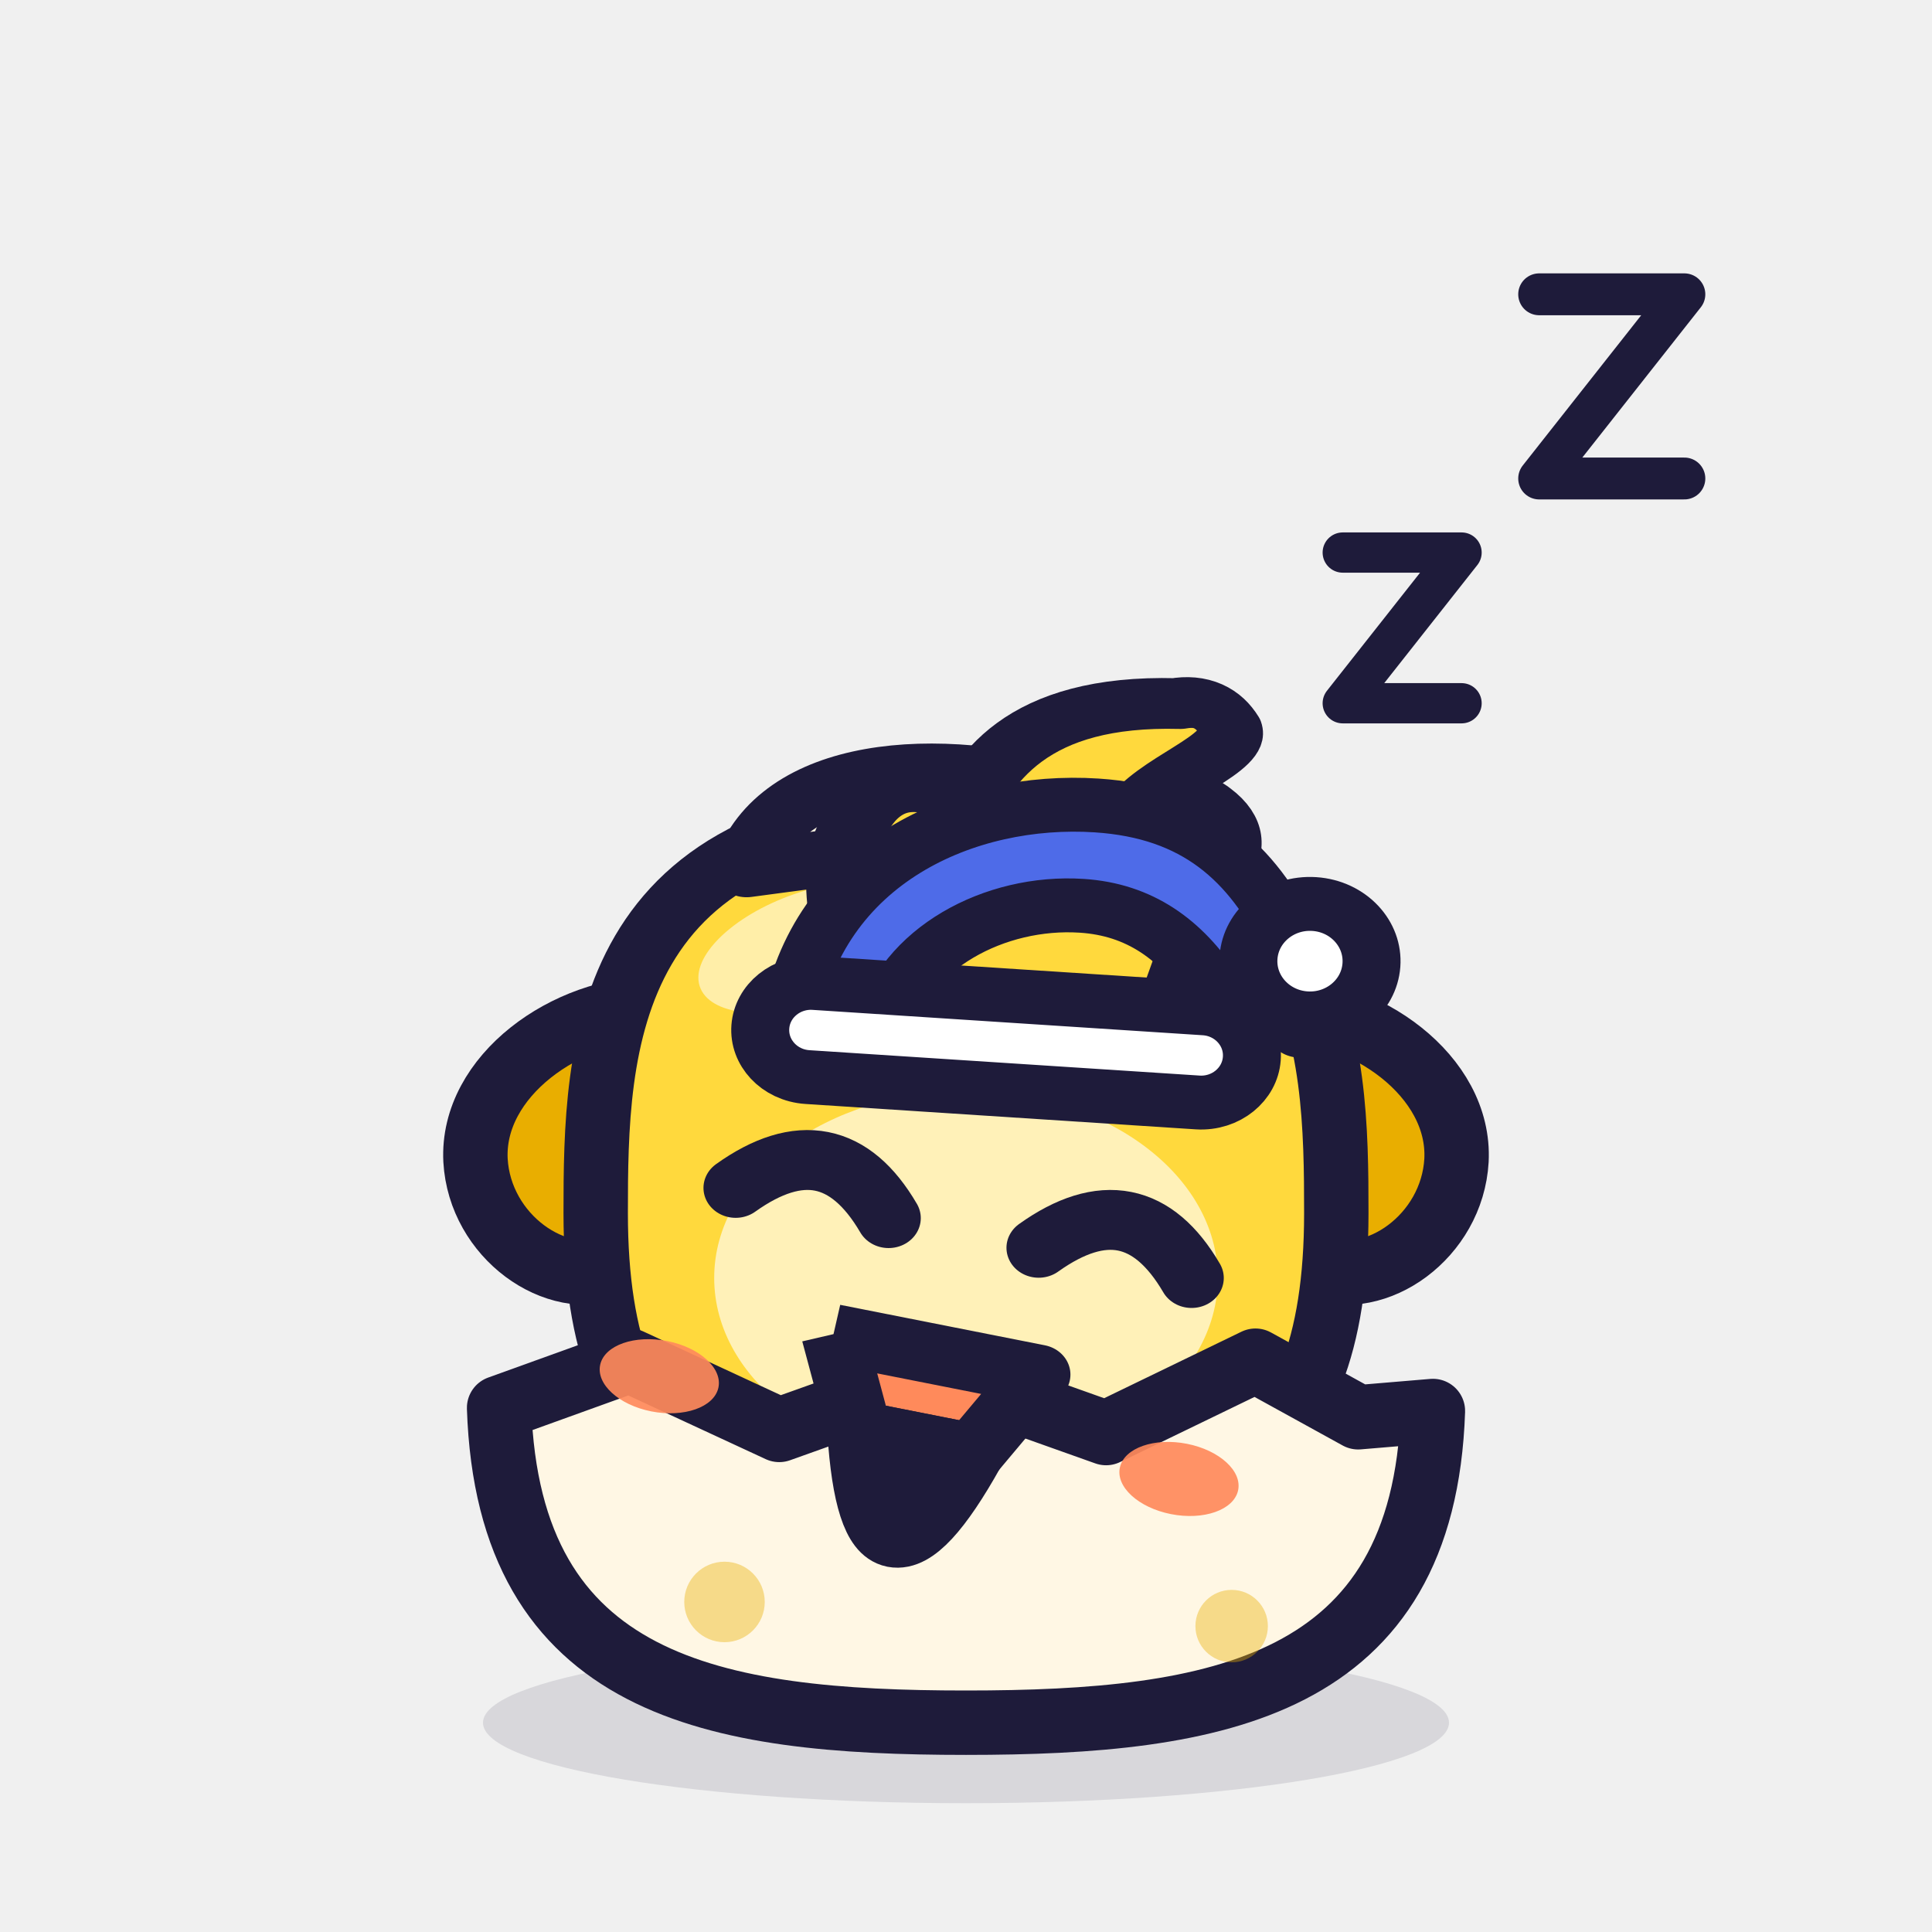
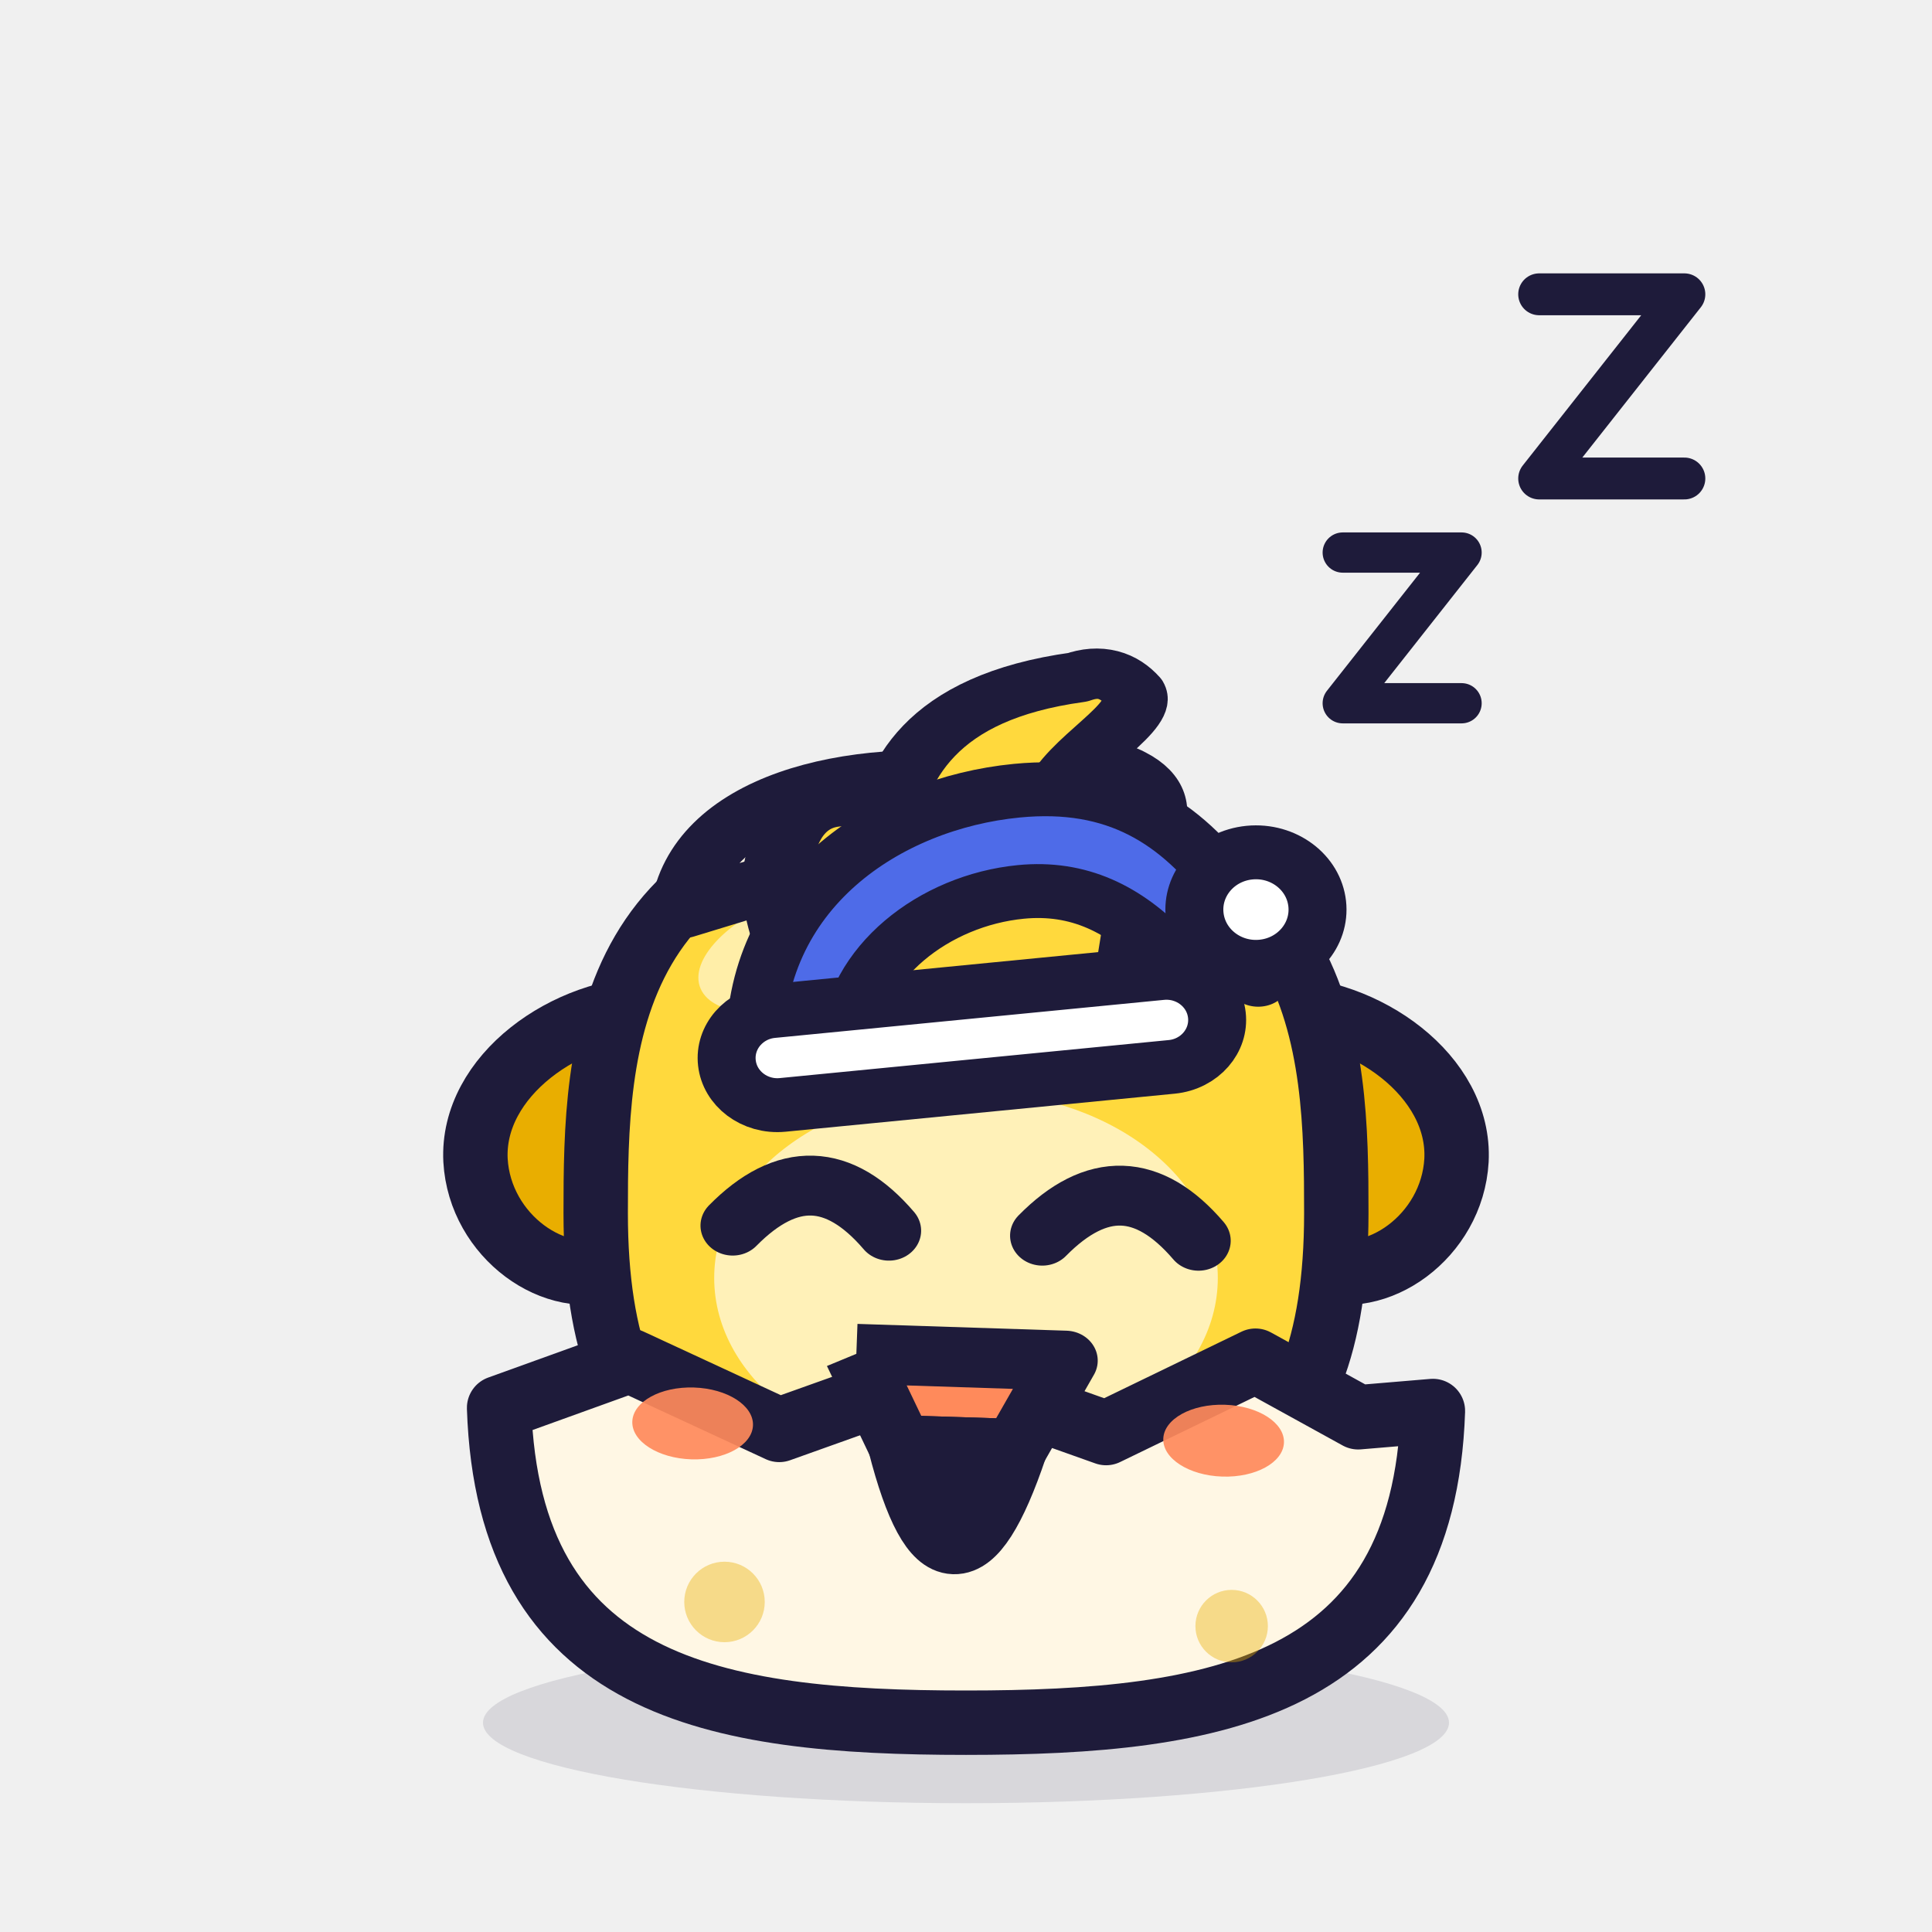
<svg xmlns="http://www.w3.org/2000/svg" viewBox="0 0 240 240" width="240" height="240" role="img" aria-label="Pip v2 B Bolt · hatchling · sleepy 3">
  <g id="shadow">
    <ellipse cx="120" cy="214" rx="60" ry="10" fill="#1E1B3A" opacity="0.12" />
  </g>
  <g id="tail" opacity="0" />
  <g id="wing_l" fill="#E9AE00" stroke="#1E1B3A" stroke-width="8" stroke-linejoin="round">
    <path d="M 7.02 -17.5 C -4.05 -17.5 -15.93 -9.1 -15.39 1.4 C -14.85 10.85 -5.4 17.5 1.89 14.7 C 7.56 11.9 8.37 -5.25 7.02 -17.5 Z" transform="translate(74.46 142.75)" />
  </g>
  <g id="wing_r" fill="#E9AE00" stroke="#1E1B3A" stroke-width="8" stroke-linejoin="round">
    <path d="M 7.02 -17.5 C -4.05 -17.5 -15.93 -9.1 -15.39 1.4 C -14.85 10.85 -5.4 17.5 1.89 14.7 C 7.56 11.9 8.37 -5.25 7.02 -17.5 Z" transform="translate(165.54 142.75)translate(0 -12.25)scale(-1 1)translate(0 12.25)" />
  </g>
  <g id="body" transform="translate(120 190)scale(1 0.93)translate(-120 -190)">
    <path d="M 120 94 C 165.54 94 166 125.68 166 147.76 C 166 183.28 148.98 190 120 190 C 91.02 190 74 183.28 74 147.76 C 74 125.68 74.46 94 120 94 Z" fill="#FFD93D" stroke="#1E1B3A" stroke-width="8" />
  </g>
  <g id="belly" transform="translate(120 190)scale(1 0.93)translate(-120 -190)">
    <ellipse cx="120" cy="156.4" rx="31.28" ry="24.96" fill="#FFF1B8" />
  </g>
  <g id="highlight" transform="translate(120 190)scale(1 0.93)translate(-120 -190)">
    <ellipse cx="100.68" cy="112.24" rx="14.72" ry="7.36" fill="#FFFFFF" opacity="0.55" transform="rotate(-22 100.68 112.24)" />
  </g>
  <g id="shell_bottom" fill="#FFF7E4" stroke="#1E1B3A" stroke-width="8" stroke-linejoin="round">
    <path d="M 62 174.89 L 78.24 169.03 L 96.8 177.63 L 116.52 170.59 L 137.4 178.02 L 155.96 169.03 L 168.72 176.06 L 178 175.28 C 176.84 209.64 151.32 214 120 214 C 88.68 214 63.16 209.64 62 174.89 Z" />
    <circle cx="90" cy="199" r="5" fill="#E9AE00" stroke="none" opacity="0.4" />
    <circle cx="153" cy="202" r="4.5" fill="#E9AE00" stroke="none" opacity="0.4" />
  </g>
  <g id="feet" opacity="0" />
  <g transform="translate(120 190)scale(1 0.93)translate(-120 -190)">
-     <g transform="translate(120 149)rotate(12)translate(-120 -149)">
+     <g transform="translate(120 149)rotate(2)translate(-120 -149)">
      <g id="shell_top" transform="translate(120 104.36)rotate(6)scale(1 0.93)translate(-120 -104.36)" fill="#FFF7E4" stroke="#1E1B3A" stroke-width="8" stroke-linejoin="round">
        <path d="M 84 112.94 C 84 81.11 156 81.11 156 112.01 L 147.36 103.64 L 135.84 113.87 L 123.6 107.36 L 112.8 113.87 L 99.84 104.57 L 84 112.94 Z" />
      </g>
    </g>
  </g>
  <g transform="translate(120 190)scale(1 0.93)translate(-120 -190)">
-     <g transform="translate(120 149)rotate(12)translate(-120 -149)">
+     <g transform="translate(120 149)rotate(2)translate(-120 -149)">
      <g id="head_tuft" transform="translate(120 114.36)scale(1 0.84)translate(-120 -114.36)">
        <path d="M -19 10 C -25 -4 -27 -12 -24 -19 Q -22 -26 -15 -25 C -13 -24 -12 -22 -12 -19 C -11 -30 -7 -42 11.33 -46 Q 15.33 -48 18.33 -44 C 20.33 -40 11 -34 9 -27 C 10 -31 15 -33 18 -31 Q 23 -28 21 -21 C 20 -11 19 -1 18 10" transform="translate(120 114.36)" fill="#FFD93D" stroke="#1E1B3A" stroke-width="8" stroke-linejoin="round" />
      </g>
    </g>
  </g>
  <g transform="translate(120 190)scale(1 0.93)translate(-120 -190)">
-     <g transform="translate(120 149)rotate(12)translate(-120 -149)">
+     <g transform="translate(120 149)rotate(2)translate(-120 -149)">
      <g id="head" transform="translate(0 11)">
        <g id="cheek_l">
          <ellipse cx="87" cy="166" rx="7.5" ry="4.8" fill="#FF8A5B" opacity="0.92" />
        </g>
        <g id="cheek_r">
          <ellipse cx="153" cy="166" rx="7.5" ry="4.8" fill="#FF8A5B" opacity="0.92" />
        </g>
        <g id="brow_l" fill="none" stroke="#1E1B3A" stroke-width="6.5" stroke-linecap="round" />
        <g id="brow_r" fill="none" stroke="#1E1B3A" stroke-width="6.5" stroke-linecap="round" />
        <g id="eye_l" data-eye="l" transform="translate(100.76 138)">
          <g id="open" opacity="0">
            <circle cx="0" cy="0" r="11.84" fill="#FFFFFF" stroke="#1E1B3A" stroke-width="8" />
            <circle cx="0" cy="0" r="6.39" fill="#1E1B3A" />
            <circle cx="-2.72" cy="-2.96" r="2.01" fill="#FFFFFF" />
          </g>
          <g id="closed" opacity="1">
            <path d="M -9.71 1.42 Q 0 -9.95 9.71 1.42" fill="none" stroke="#1E1B3A" stroke-width="8" stroke-linecap="round" />
          </g>
          <g id="happy" opacity="0">
            <path d="M -9.71 4.97 Q 0 -21.55 9.71 4.97" fill="none" stroke="#1E1B3A" stroke-width="9" stroke-linecap="round" />
          </g>
          <g id="sleepy" opacity="0">
            <path d="M -9.71 -0.95 Q 0 13.26 9.71 -0.95" fill="none" stroke="#1E1B3A" stroke-width="8" stroke-linecap="round" />
          </g>
          <g id="surprised" opacity="0">
            <circle cx="0" cy="0" r="13.73" fill="#FFFFFF" stroke="#1E1B3A" stroke-width="8" />
            <circle cx="0" cy="0" r="4.22" fill="#1E1B3A" />
            <circle cx="-2.72" cy="-2.96" r="2.49" fill="#FFFFFF" />
          </g>
          <g id="wink" opacity="0">
            <path d="M -9.71 4.97 Q 0 -21.55 9.71 4.97" fill="none" stroke="#1E1B3A" stroke-width="9" stroke-linecap="round" />
          </g>
        </g>
        <g id="eye_r" data-eye="r" transform="translate(139.24 138)">
          <g id="open" opacity="0">
            <circle cx="0" cy="0" r="11.84" fill="#FFFFFF" stroke="#1E1B3A" stroke-width="8" />
            <circle cx="0" cy="0" r="6.39" fill="#1E1B3A" />
            <circle cx="-2.72" cy="-2.96" r="2.01" fill="#FFFFFF" />
          </g>
          <g id="closed" opacity="1">
            <path d="M -9.71 1.42 Q 0 -9.95 9.71 1.42" fill="none" stroke="#1E1B3A" stroke-width="8" stroke-linecap="round" />
          </g>
          <g id="happy" opacity="0">
            <path d="M -9.71 4.97 Q 0 -21.55 9.71 4.97" fill="none" stroke="#1E1B3A" stroke-width="9" stroke-linecap="round" />
          </g>
          <g id="sleepy" opacity="0">
            <path d="M -9.71 -0.95 Q 0 13.26 9.71 -0.95" fill="none" stroke="#1E1B3A" stroke-width="8" stroke-linecap="round" />
          </g>
          <g id="surprised" opacity="0">
            <circle cx="0" cy="0" r="13.73" fill="#FFFFFF" stroke="#1E1B3A" stroke-width="8" />
            <circle cx="0" cy="0" r="4.22" fill="#1E1B3A" />
            <circle cx="-2.72" cy="-2.96" r="2.49" fill="#FFFFFF" />
          </g>
          <g id="wink" opacity="0">
            <path d="M -9.71 4.97 Q 0 -21.55 9.71 4.97" fill="none" stroke="#1E1B3A" stroke-width="9" stroke-linecap="round" />
          </g>
        </g>
        <g id="beak_top">
          <path d="M -13 -6 L 13 -6 L 7.15 6 L -7.15 6 L -13 -6" transform="translate(120 162)" fill="#FF8A5B" stroke="#1E1B3A" stroke-width="8" stroke-linejoin="round" />
        </g>
        <g id="beak_bottom">
          <path d="M -7.15 6 Q 0 32 7.15 6 Z" transform="translate(120 162)" fill="#1E1B3A" stroke="#1E1B3A" stroke-width="8" stroke-linejoin="round" />
        </g>
      </g>
    </g>
  </g>
  <g id="accessory_head">
    <g transform="translate(120 190)scale(1 0.93)translate(-120 -190)">
-       <g transform="translate(120 149)rotate(12)translate(-120 -149)">
+       <g transform="translate(120 149)rotate(2)translate(-120 -149)">
        <g transform="translate(120 125.36)translate(0 0)rotate(-8)scale(0.9 0.9)translate(0 0)">
          <path d="M -30 -2 C -28 -26 -8 -37 10 -37 C 24 -37 32 -30 38 -19 L 28 -11 C 23 -18 17 -22 9 -22 C -3 -22 -15 -14 -17 -2 Z" fill="#4E6BE8" stroke="#1E1B3A" stroke-width="8" stroke-linejoin="round" />
          <rect x="-34" y="-8" width="68" height="14" rx="7" fill="#FFFFFF" stroke="#1E1B3A" stroke-width="8" />
          <circle cx="41" cy="-16" r="8.5" fill="#FFFFFF" stroke="#1E1B3A" stroke-width="8" />
        </g>
      </g>
    </g>
  </g>
  <g id="accessory_neck" />
  <g id="accessory_face" />
  <g id="fx">
    <g id="fx_z_0" transform="translate(174 78)">
      <path d="M -7.2 -9.36 L 7.56 -9.36 L -7.2 9.36 L 7.56 9.36" fill="none" stroke="#1E1B3A" stroke-width="5" stroke-linejoin="round" stroke-linecap="round" />
    </g>
    <g id="fx_z_1" transform="translate(200 48)">
      <path d="M -8.8 -11.44 L 9.24 -11.44 L -8.8 11.44 L 9.24 11.44" fill="none" stroke="#1E1B3A" stroke-width="5.2" stroke-linejoin="round" stroke-linecap="round" />
    </g>
  </g>
</svg>
